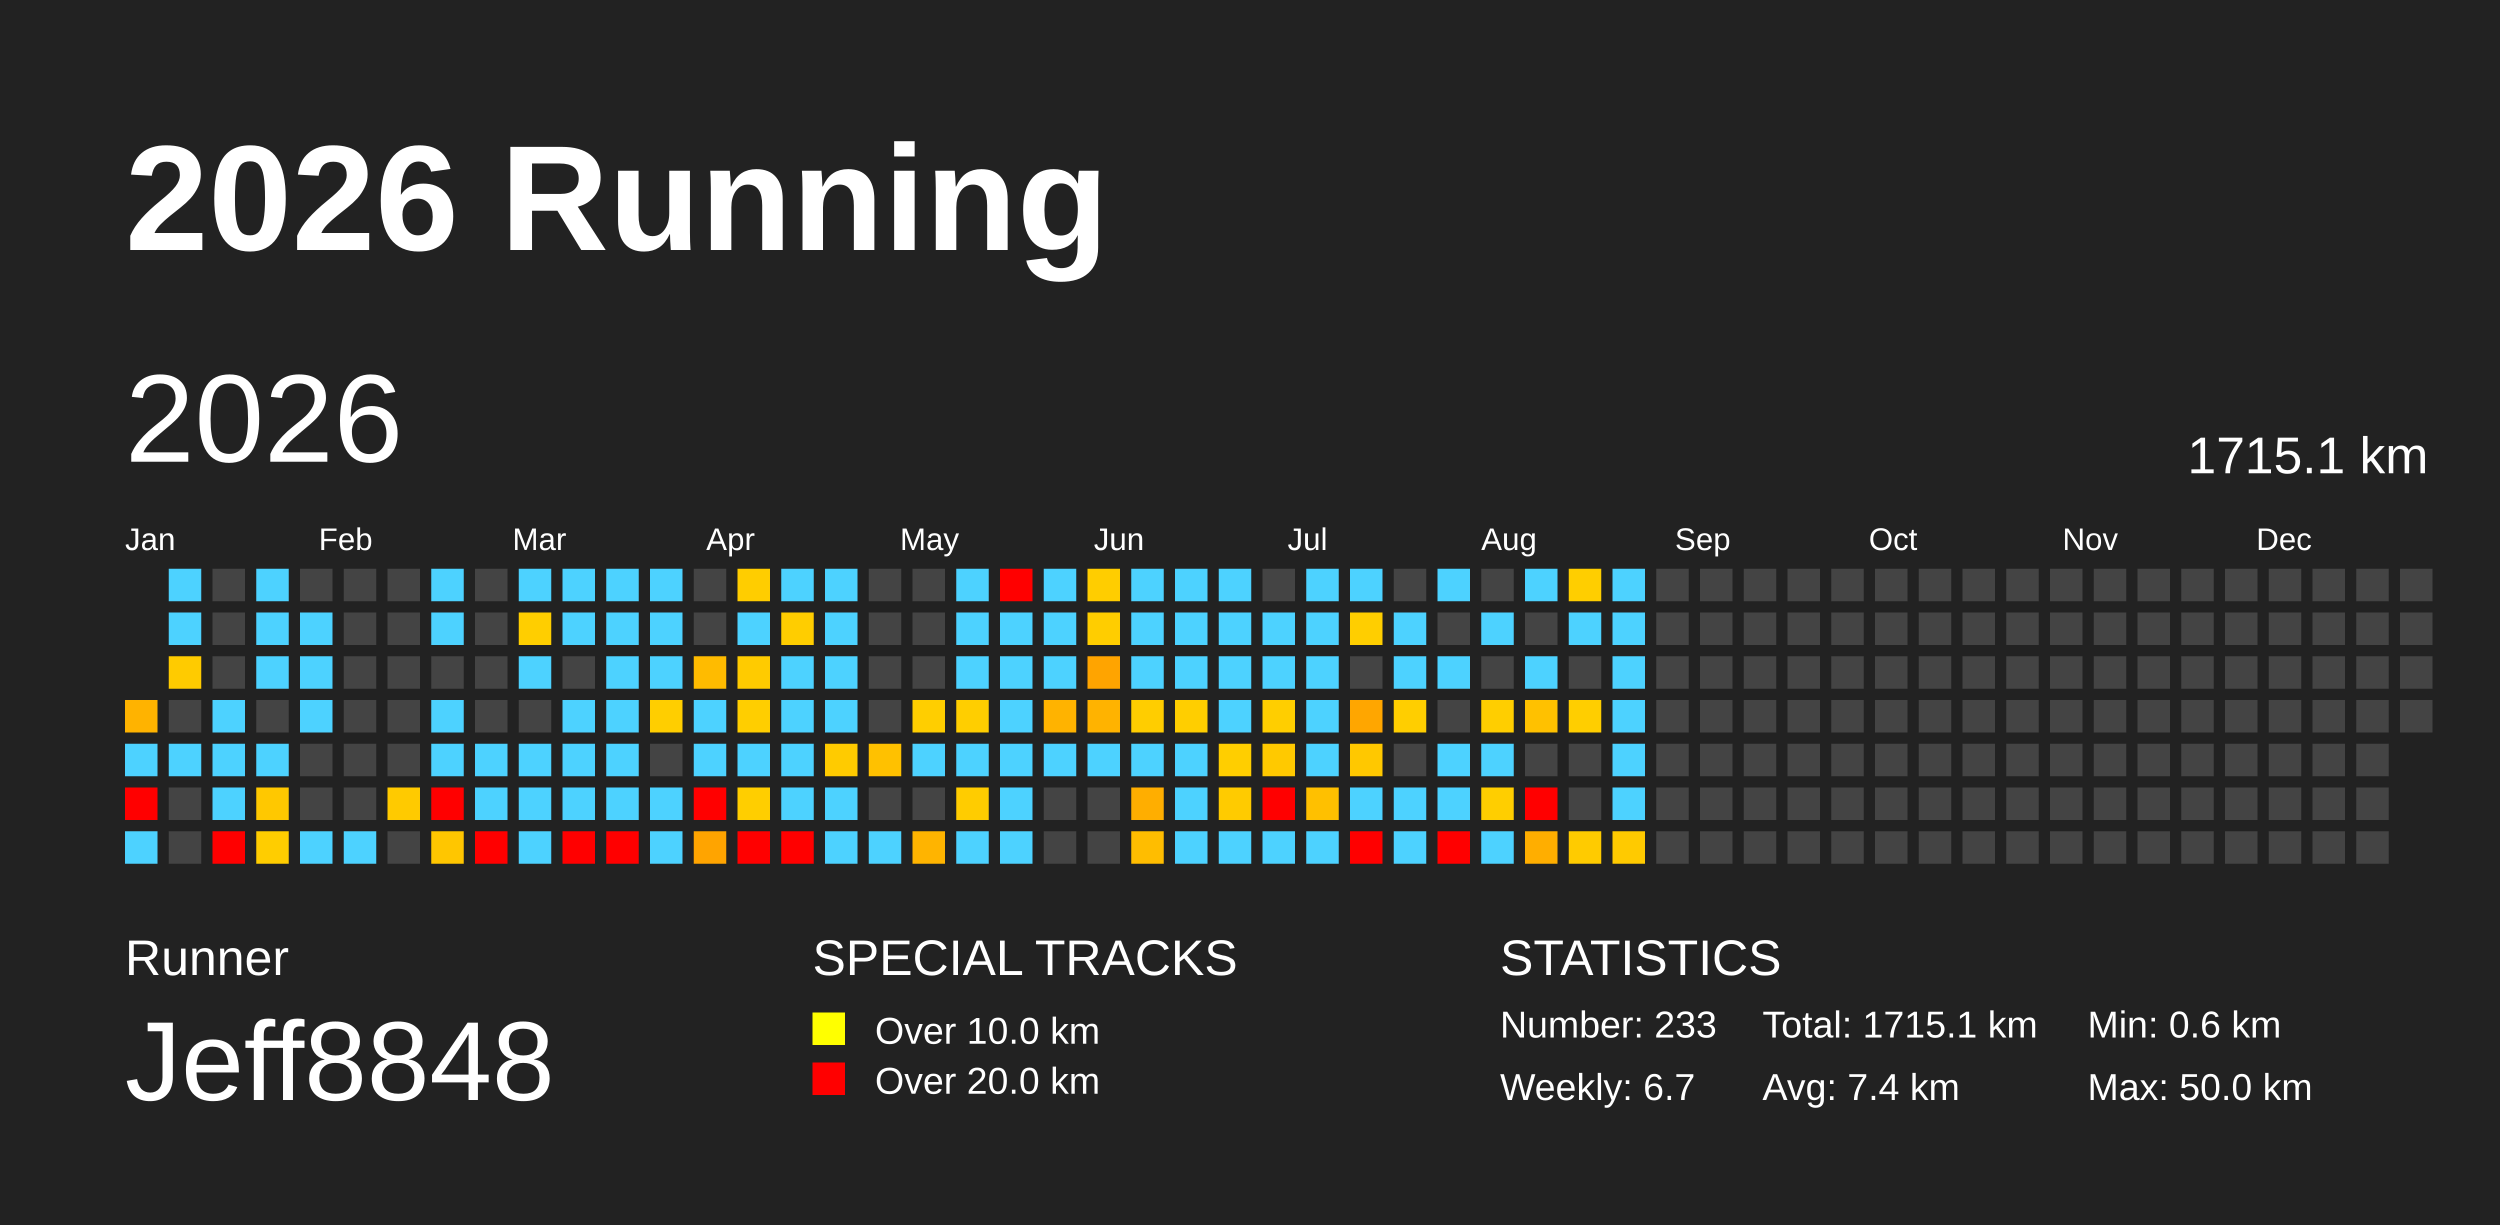
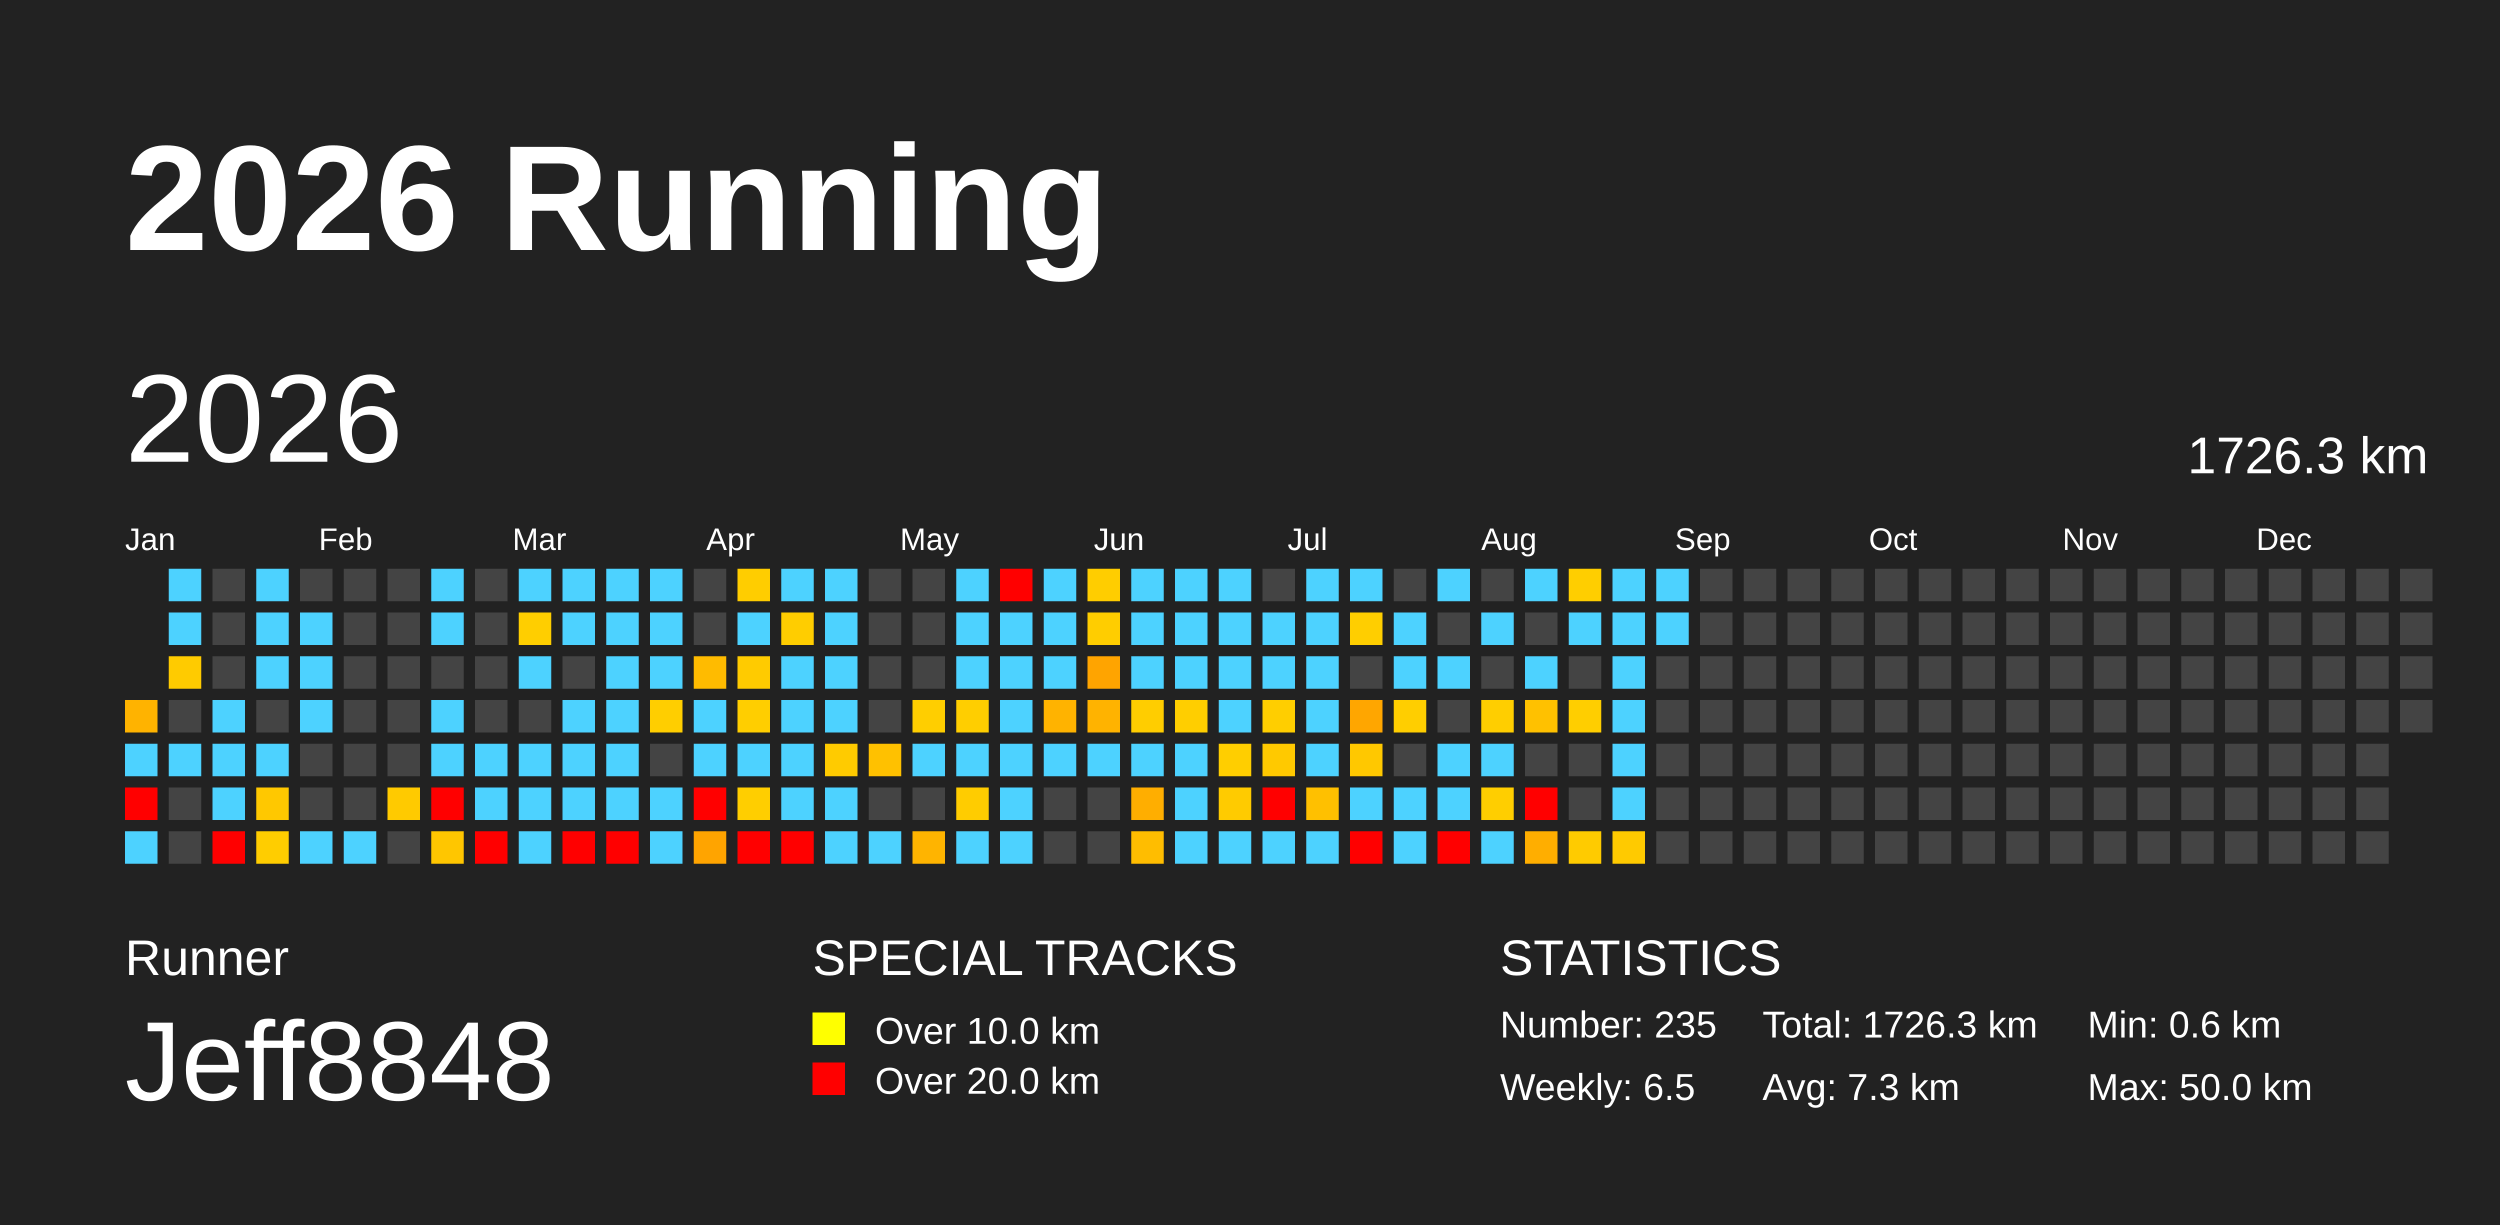
<svg xmlns="http://www.w3.org/2000/svg" baseProfile="full" height="98mm" version="1.1" viewBox="0,0,200,98" width="200mm">
  <defs />
  <rect fill="#222222" height="98" width="200" x="0" y="0" />
  <text fill="#FFFFFF" style="font-size:12px; font-family:Arial; font-weight:bold;" x="10" y="20">2026 Running</text>
  <text fill="#FFFFFF" style="font-size:4px; font-family:Arial" x="10" y="78">Runner</text>
  <text fill="#FFFFFF" style="font-size:9px; font-family:Arial" x="10" y="88">Jeff8848</text>
  <text fill="#FFFFFF" style="font-size:4px; font-family:Arial" x="65" y="78">SPECIAL TRACKS</text>
  <rect fill="yellow" height="2.6" width="2.6" x="65" y="81" />
  <text fill="#FFFFFF" style="font-size:3px; font-family:Arial" x="70" y="83.5">Over 10.0 km</text>
  <rect fill="red" height="2.6" width="2.6" x="65" y="85" />
  <text fill="#FFFFFF" style="font-size:3px; font-family:Arial" x="70" y="87.5">Over 20.0 km</text>
  <text fill="#FFFFFF" style="font-size:4px; font-family:Arial" x="120" y="78">STATISTICS</text>
-   <text fill="#FFFFFF" style="font-size:3px; font-family:Arial" x="120" y="83">Number: 233</text>
-   <text fill="#FFFFFF" style="font-size:3px; font-family:Arial" x="120" y="88">Weekly: 6.7</text>
-   <text fill="#FFFFFF" style="font-size:3px; font-family:Arial" x="141" y="83">Total: 1715.1 km</text>
-   <text fill="#FFFFFF" style="font-size:3px; font-family:Arial" x="141" y="88">Avg: 7.4 km</text>
+   <text fill="#FFFFFF" style="font-size:3px; font-family:Arial" x="120" y="83">Number: 235</text>
+   <text fill="#FFFFFF" style="font-size:3px; font-family:Arial" x="120" y="88">Weekly: 6.5</text>
+   <text fill="#FFFFFF" style="font-size:3px; font-family:Arial" x="141" y="83">Total: 1726.3 km</text>
+   <text fill="#FFFFFF" style="font-size:3px; font-family:Arial" x="141" y="88">Avg: 7.3 km</text>
  <text fill="#FFFFFF" style="font-size:3px; font-family:Arial" x="167" y="83">Min: 0.6 km</text>
  <text fill="#FFFFFF" style="font-size:3px; font-family:Arial" x="167" y="88">Max: 50.0 km</text>
  <text dominant-baseline="hanging" fill="#FFFFFF" style="font-size:10.0px; font-family:Arial;" x="10" y="30">2026</text>
-   <text dominant-baseline="hanging" fill="#FFFFFF" style="font-size:4.125px; font-family:Arial;" x="175" y="35">1715.1 km</text>
+   <text dominant-baseline="hanging" fill="#FFFFFF" style="font-size:4.125px; font-family:Arial;" x="175" y="35">1726.3 km</text>
  <text fill="#FFFFFF" style="font-size:2.5px; font-family:Arial" x="10.0" y="44">Jan</text>
  <text fill="#FFFFFF" style="font-size:2.5px; font-family:Arial" x="25.5" y="44">Feb</text>
  <text fill="#FFFFFF" style="font-size:2.5px; font-family:Arial" x="41.0" y="44">Mar</text>
  <text fill="#FFFFFF" style="font-size:2.5px; font-family:Arial" x="56.5" y="44">Apr</text>
  <text fill="#FFFFFF" style="font-size:2.5px; font-family:Arial" x="72.0" y="44">May</text>
  <text fill="#FFFFFF" style="font-size:2.5px; font-family:Arial" x="87.5" y="44">Jun</text>
  <text fill="#FFFFFF" style="font-size:2.5px; font-family:Arial" x="103.0" y="44">Jul</text>
  <text fill="#FFFFFF" style="font-size:2.5px; font-family:Arial" x="118.5" y="44">Aug</text>
  <text fill="#FFFFFF" style="font-size:2.5px; font-family:Arial" x="134.0" y="44">Sep</text>
  <text fill="#FFFFFF" style="font-size:2.5px; font-family:Arial" x="149.5" y="44">Oct</text>
  <text fill="#FFFFFF" style="font-size:2.5px; font-family:Arial" x="165.0" y="44">Nov</text>
  <text fill="#FFFFFF" style="font-size:2.5px; font-family:Arial" x="180.5" y="44">Dec</text>
  <rect fill="#ffb300" height="2.6" width="2.6" x="10.0" y="56.0" />
  <rect fill="#4dd2ff" height="2.6" width="2.6" x="10.0" y="59.5" />
  <rect fill="red" height="2.6" width="2.6" x="10.0" y="63.0" />
  <rect fill="#4dd2ff" height="2.6" width="2.6" x="10.0" y="66.5" />
  <rect fill="#4dd2ff" height="2.6" width="2.6" x="13.5" y="45.5" />
  <rect fill="#4dd2ff" height="2.6" width="2.6" x="13.5" y="49.0" />
  <rect fill="#ffcb00" height="2.6" width="2.6" x="13.5" y="52.5" />
  <rect fill="#444444" height="2.6" width="2.6" x="13.5" y="56.0" />
  <rect fill="#4dd2ff" height="2.6" width="2.6" x="13.5" y="59.5" />
  <rect fill="#444444" height="2.6" width="2.6" x="13.5" y="63.0" />
  <rect fill="#444444" height="2.6" width="2.6" x="13.5" y="66.5" />
  <rect fill="#444444" height="2.6" width="2.6" x="17.0" y="45.5" />
  <rect fill="#444444" height="2.6" width="2.6" x="17.0" y="49.0" />
  <rect fill="#444444" height="2.6" width="2.6" x="17.0" y="52.5" />
  <rect fill="#4dd2ff" height="2.6" width="2.6" x="17.0" y="56.0" />
  <rect fill="#4dd2ff" height="2.6" width="2.6" x="17.0" y="59.5" />
  <rect fill="#4dd2ff" height="2.6" width="2.6" x="17.0" y="63.0" />
  <rect fill="red" height="2.6" width="2.6" x="17.0" y="66.5" />
  <rect fill="#4dd2ff" height="2.6" width="2.6" x="20.5" y="45.5" />
  <rect fill="#4dd2ff" height="2.6" width="2.6" x="20.5" y="49.0" />
  <rect fill="#4dd2ff" height="2.6" width="2.6" x="20.5" y="52.5" />
  <rect fill="#444444" height="2.6" width="2.6" x="20.5" y="56.0" />
  <rect fill="#4dd2ff" height="2.6" width="2.6" x="20.5" y="59.5" />
  <rect fill="#ffc800" height="2.6" width="2.6" x="20.5" y="63.0" />
  <rect fill="#ffcd00" height="2.6" width="2.6" x="20.5" y="66.5" />
  <rect fill="#444444" height="2.6" width="2.6" x="24.0" y="45.5" />
  <rect fill="#4dd2ff" height="2.6" width="2.6" x="24.0" y="49.0" />
  <rect fill="#4dd2ff" height="2.6" width="2.6" x="24.0" y="52.5" />
  <rect fill="#4dd2ff" height="2.6" width="2.6" x="24.0" y="56.0" />
  <rect fill="#444444" height="2.6" width="2.6" x="24.0" y="59.5" />
  <rect fill="#444444" height="2.6" width="2.6" x="24.0" y="63.0" />
  <rect fill="#4dd2ff" height="2.6" width="2.6" x="24.0" y="66.5" />
  <rect fill="#444444" height="2.6" width="2.6" x="27.5" y="45.5" />
  <rect fill="#444444" height="2.6" width="2.6" x="27.5" y="49.0" />
  <rect fill="#444444" height="2.6" width="2.6" x="27.5" y="52.5" />
  <rect fill="#444444" height="2.6" width="2.6" x="27.5" y="56.0" />
  <rect fill="#444444" height="2.6" width="2.6" x="27.5" y="59.5" />
  <rect fill="#444444" height="2.6" width="2.6" x="27.5" y="63.0" />
  <rect fill="#4dd2ff" height="2.6" width="2.6" x="27.5" y="66.5" />
  <rect fill="#444444" height="2.6" width="2.6" x="31.0" y="45.5" />
  <rect fill="#444444" height="2.6" width="2.6" x="31.0" y="49.0" />
  <rect fill="#444444" height="2.6" width="2.6" x="31.0" y="52.5" />
  <rect fill="#444444" height="2.6" width="2.6" x="31.0" y="56.0" />
  <rect fill="#444444" height="2.6" width="2.6" x="31.0" y="59.5" />
  <rect fill="#ffca00" height="2.6" width="2.6" x="31.0" y="63.0" />
  <rect fill="#444444" height="2.6" width="2.6" x="31.0" y="66.5" />
  <rect fill="#4dd2ff" height="2.6" width="2.6" x="34.5" y="45.5" />
  <rect fill="#4dd2ff" height="2.6" width="2.6" x="34.5" y="49.0" />
  <rect fill="#444444" height="2.6" width="2.6" x="34.5" y="52.5" />
  <rect fill="#4dd2ff" height="2.6" width="2.6" x="34.5" y="56.0" />
  <rect fill="#4dd2ff" height="2.6" width="2.6" x="34.5" y="59.5" />
  <rect fill="red" height="2.6" width="2.6" x="34.5" y="63.0" />
  <rect fill="#ffc600" height="2.6" width="2.6" x="34.5" y="66.5" />
  <rect fill="#444444" height="2.6" width="2.6" x="38.0" y="45.5" />
  <rect fill="#444444" height="2.6" width="2.6" x="38.0" y="49.0" />
  <rect fill="#444444" height="2.6" width="2.6" x="38.0" y="52.5" />
  <rect fill="#444444" height="2.6" width="2.6" x="38.0" y="56.0" />
  <rect fill="#4dd2ff" height="2.6" width="2.6" x="38.0" y="59.5" />
  <rect fill="#4dd2ff" height="2.6" width="2.6" x="38.0" y="63.0" />
  <rect fill="red" height="2.6" width="2.6" x="38.0" y="66.5" />
  <rect fill="#4dd2ff" height="2.6" width="2.6" x="41.5" y="45.5" />
  <rect fill="#ffce00" height="2.6" width="2.6" x="41.5" y="49.0" />
  <rect fill="#4dd2ff" height="2.6" width="2.6" x="41.5" y="52.5" />
  <rect fill="#444444" height="2.6" width="2.6" x="41.5" y="56.0" />
  <rect fill="#4dd2ff" height="2.6" width="2.6" x="41.5" y="59.5" />
  <rect fill="#4dd2ff" height="2.6" width="2.6" x="41.5" y="63.0" />
  <rect fill="#4dd2ff" height="2.6" width="2.6" x="41.5" y="66.5" />
  <rect fill="#4dd2ff" height="2.6" width="2.6" x="45.0" y="45.5" />
  <rect fill="#4dd2ff" height="2.6" width="2.6" x="45.0" y="49.0" />
  <rect fill="#444444" height="2.6" width="2.6" x="45.0" y="52.5" />
  <rect fill="#4dd2ff" height="2.6" width="2.6" x="45.0" y="56.0" />
  <rect fill="#4dd2ff" height="2.6" width="2.6" x="45.0" y="59.5" />
  <rect fill="#4dd2ff" height="2.6" width="2.6" x="45.0" y="63.0" />
  <rect fill="red" height="2.6" width="2.6" x="45.0" y="66.5" />
  <rect fill="#4dd2ff" height="2.6" width="2.6" x="48.5" y="45.5" />
  <rect fill="#4dd2ff" height="2.6" width="2.6" x="48.5" y="49.0" />
  <rect fill="#4dd2ff" height="2.6" width="2.6" x="48.5" y="52.5" />
  <rect fill="#4dd2ff" height="2.6" width="2.6" x="48.5" y="56.0" />
  <rect fill="#4dd2ff" height="2.6" width="2.6" x="48.5" y="59.5" />
  <rect fill="#4dd2ff" height="2.6" width="2.6" x="48.5" y="63.0" />
  <rect fill="red" height="2.6" width="2.6" x="48.5" y="66.5" />
  <rect fill="#4dd2ff" height="2.6" width="2.6" x="52.0" y="45.5" />
  <rect fill="#4dd2ff" height="2.6" width="2.6" x="52.0" y="49.0" />
  <rect fill="#4dd2ff" height="2.6" width="2.6" x="52.0" y="52.5" />
  <rect fill="#ffce00" height="2.6" width="2.6" x="52.0" y="56.0" />
  <rect fill="#444444" height="2.6" width="2.6" x="52.0" y="59.5" />
  <rect fill="#4dd2ff" height="2.6" width="2.6" x="52.0" y="63.0" />
  <rect fill="#4dd2ff" height="2.6" width="2.6" x="52.0" y="66.5" />
  <rect fill="#444444" height="2.6" width="2.6" x="55.5" y="45.5" />
  <rect fill="#444444" height="2.6" width="2.6" x="55.5" y="49.0" />
  <rect fill="#ffbb00" height="2.6" width="2.6" x="55.5" y="52.5" />
  <rect fill="#4dd2ff" height="2.6" width="2.6" x="55.5" y="56.0" />
  <rect fill="#4dd2ff" height="2.6" width="2.6" x="55.5" y="59.5" />
  <rect fill="red" height="2.6" width="2.6" x="55.5" y="63.0" />
  <rect fill="#ffa400" height="2.6" width="2.6" x="55.5" y="66.5" />
  <rect fill="#ffcd00" height="2.6" width="2.6" x="59.0" y="45.5" />
  <rect fill="#4dd2ff" height="2.6" width="2.6" x="59.0" y="49.0" />
  <rect fill="#ffcb00" height="2.6" width="2.6" x="59.0" y="52.5" />
  <rect fill="#ffce00" height="2.6" width="2.6" x="59.0" y="56.0" />
  <rect fill="#4dd2ff" height="2.6" width="2.6" x="59.0" y="59.5" />
  <rect fill="#ffce00" height="2.6" width="2.6" x="59.0" y="63.0" />
  <rect fill="red" height="2.6" width="2.6" x="59.0" y="66.5" />
  <rect fill="#4dd2ff" height="2.6" width="2.6" x="62.5" y="45.5" />
  <rect fill="#ffcd00" height="2.6" width="2.6" x="62.5" y="49.0" />
  <rect fill="#4dd2ff" height="2.6" width="2.6" x="62.5" y="52.5" />
  <rect fill="#4dd2ff" height="2.6" width="2.6" x="62.5" y="56.0" />
  <rect fill="#4dd2ff" height="2.6" width="2.6" x="62.5" y="59.5" />
  <rect fill="#4dd2ff" height="2.6" width="2.6" x="62.5" y="63.0" />
  <rect fill="red" height="2.6" width="2.6" x="62.5" y="66.5" />
  <rect fill="#4dd2ff" height="2.6" width="2.6" x="66.0" y="45.5" />
  <rect fill="#4dd2ff" height="2.6" width="2.6" x="66.0" y="49.0" />
  <rect fill="#4dd2ff" height="2.6" width="2.6" x="66.0" y="52.5" />
  <rect fill="#4dd2ff" height="2.6" width="2.6" x="66.0" y="56.0" />
  <rect fill="#ffcb00" height="2.6" width="2.6" x="66.0" y="59.5" />
  <rect fill="#4dd2ff" height="2.6" width="2.6" x="66.0" y="63.0" />
  <rect fill="#4dd2ff" height="2.6" width="2.6" x="66.0" y="66.5" />
  <rect fill="#444444" height="2.6" width="2.6" x="69.5" y="45.5" />
  <rect fill="#444444" height="2.6" width="2.6" x="69.5" y="49.0" />
  <rect fill="#444444" height="2.6" width="2.6" x="69.5" y="52.5" />
  <rect fill="#444444" height="2.6" width="2.6" x="69.5" y="56.0" />
  <rect fill="#ffc100" height="2.6" width="2.6" x="69.5" y="59.5" />
  <rect fill="#444444" height="2.6" width="2.6" x="69.5" y="63.0" />
  <rect fill="#4dd2ff" height="2.6" width="2.6" x="69.5" y="66.5" />
  <rect fill="#444444" height="2.6" width="2.6" x="73.0" y="45.5" />
  <rect fill="#444444" height="2.6" width="2.6" x="73.0" y="49.0" />
  <rect fill="#444444" height="2.6" width="2.6" x="73.0" y="52.5" />
  <rect fill="#ffce00" height="2.6" width="2.6" x="73.0" y="56.0" />
  <rect fill="#4dd2ff" height="2.6" width="2.6" x="73.0" y="59.5" />
  <rect fill="#444444" height="2.6" width="2.6" x="73.0" y="63.0" />
  <rect fill="#ffb400" height="2.6" width="2.6" x="73.0" y="66.5" />
  <rect fill="#4dd2ff" height="2.6" width="2.6" x="76.5" y="45.5" />
  <rect fill="#4dd2ff" height="2.6" width="2.6" x="76.5" y="49.0" />
  <rect fill="#4dd2ff" height="2.6" width="2.6" x="76.5" y="52.5" />
  <rect fill="#ffce00" height="2.6" width="2.6" x="76.5" y="56.0" />
  <rect fill="#4dd2ff" height="2.6" width="2.6" x="76.5" y="59.5" />
  <rect fill="#ffcc00" height="2.6" width="2.6" x="76.5" y="63.0" />
  <rect fill="#4dd2ff" height="2.6" width="2.6" x="76.5" y="66.5" />
  <rect fill="red" height="2.6" width="2.6" x="80.0" y="45.5" />
  <rect fill="#4dd2ff" height="2.6" width="2.6" x="80.0" y="49.0" />
  <rect fill="#4dd2ff" height="2.6" width="2.6" x="80.0" y="52.5" />
  <rect fill="#4dd2ff" height="2.6" width="2.6" x="80.0" y="56.0" />
  <rect fill="#4dd2ff" height="2.6" width="2.6" x="80.0" y="59.5" />
  <rect fill="#4dd2ff" height="2.6" width="2.6" x="80.0" y="63.0" />
  <rect fill="#4dd2ff" height="2.6" width="2.6" x="80.0" y="66.5" />
  <rect fill="#4dd2ff" height="2.6" width="2.6" x="83.5" y="45.5" />
  <rect fill="#4dd2ff" height="2.6" width="2.6" x="83.5" y="49.0" />
  <rect fill="#4dd2ff" height="2.6" width="2.6" x="83.5" y="52.5" />
  <rect fill="#ffb300" height="2.6" width="2.6" x="83.5" y="56.0" />
  <rect fill="#4dd2ff" height="2.6" width="2.6" x="83.5" y="59.5" />
  <rect fill="#444444" height="2.6" width="2.6" x="83.5" y="63.0" />
  <rect fill="#444444" height="2.6" width="2.6" x="83.5" y="66.5" />
  <rect fill="#ffcd00" height="2.6" width="2.6" x="87.0" y="45.5" />
  <rect fill="#ffcd00" height="2.6" width="2.6" x="87.0" y="49.0" />
  <rect fill="#ffa400" height="2.6" width="2.6" x="87.0" y="52.5" />
  <rect fill="#ffb300" height="2.6" width="2.6" x="87.0" y="56.0" />
  <rect fill="#4dd2ff" height="2.6" width="2.6" x="87.0" y="59.5" />
  <rect fill="#444444" height="2.6" width="2.6" x="87.0" y="63.0" />
  <rect fill="#444444" height="2.6" width="2.6" x="87.0" y="66.5" />
  <rect fill="#4dd2ff" height="2.6" width="2.6" x="90.5" y="45.5" />
  <rect fill="#4dd2ff" height="2.6" width="2.6" x="90.5" y="49.0" />
  <rect fill="#4dd2ff" height="2.6" width="2.6" x="90.5" y="52.5" />
  <rect fill="#ffcd00" height="2.6" width="2.6" x="90.5" y="56.0" />
  <rect fill="#4dd2ff" height="2.6" width="2.6" x="90.5" y="59.5" />
  <rect fill="#ffae00" height="2.6" width="2.6" x="90.5" y="63.0" />
  <rect fill="#ffbd00" height="2.6" width="2.6" x="90.5" y="66.5" />
  <rect fill="#4dd2ff" height="2.6" width="2.6" x="94.0" y="45.5" />
  <rect fill="#4dd2ff" height="2.6" width="2.6" x="94.0" y="49.0" />
  <rect fill="#4dd2ff" height="2.6" width="2.6" x="94.0" y="52.5" />
  <rect fill="#ffce00" height="2.6" width="2.6" x="94.0" y="56.0" />
  <rect fill="#4dd2ff" height="2.6" width="2.6" x="94.0" y="59.5" />
  <rect fill="#4dd2ff" height="2.6" width="2.6" x="94.0" y="63.0" />
  <rect fill="#4dd2ff" height="2.6" width="2.6" x="94.0" y="66.5" />
  <rect fill="#4dd2ff" height="2.6" width="2.6" x="97.5" y="45.5" />
  <rect fill="#4dd2ff" height="2.6" width="2.6" x="97.5" y="49.0" />
  <rect fill="#4dd2ff" height="2.6" width="2.6" x="97.5" y="52.5" />
  <rect fill="#4dd2ff" height="2.6" width="2.6" x="97.5" y="56.0" />
  <rect fill="#ffce00" height="2.6" width="2.6" x="97.5" y="59.5" />
  <rect fill="#ffcb00" height="2.6" width="2.6" x="97.5" y="63.0" />
  <rect fill="#4dd2ff" height="2.6" width="2.6" x="97.5" y="66.5" />
  <rect fill="#444444" height="2.6" width="2.6" x="101.0" y="45.5" />
  <rect fill="#4dd2ff" height="2.6" width="2.6" x="101.0" y="49.0" />
  <rect fill="#4dd2ff" height="2.6" width="2.6" x="101.0" y="52.5" />
  <rect fill="#ffce00" height="2.6" width="2.6" x="101.0" y="56.0" />
  <rect fill="#ffc900" height="2.6" width="2.6" x="101.0" y="59.5" />
  <rect fill="red" height="2.6" width="2.6" x="101.0" y="63.0" />
  <rect fill="#4dd2ff" height="2.6" width="2.6" x="101.0" y="66.5" />
  <rect fill="#4dd2ff" height="2.6" width="2.6" x="104.5" y="45.5" />
  <rect fill="#4dd2ff" height="2.6" width="2.6" x="104.5" y="49.0" />
  <rect fill="#4dd2ff" height="2.6" width="2.6" x="104.5" y="52.5" />
  <rect fill="#4dd2ff" height="2.6" width="2.6" x="104.5" y="56.0" />
  <rect fill="#4dd2ff" height="2.6" width="2.6" x="104.5" y="59.5" />
  <rect fill="#ffc000" height="2.6" width="2.6" x="104.5" y="63.0" />
  <rect fill="#4dd2ff" height="2.6" width="2.6" x="104.5" y="66.5" />
  <rect fill="#4dd2ff" height="2.6" width="2.6" x="108.0" y="45.5" />
  <rect fill="#ffce00" height="2.6" width="2.6" x="108.0" y="49.0" />
  <rect fill="#444444" height="2.6" width="2.6" x="108.0" y="52.5" />
  <rect fill="#ffa600" height="2.6" width="2.6" x="108.0" y="56.0" />
  <rect fill="#ffc800" height="2.6" width="2.6" x="108.0" y="59.5" />
  <rect fill="#4dd2ff" height="2.6" width="2.6" x="108.0" y="63.0" />
  <rect fill="red" height="2.6" width="2.6" x="108.0" y="66.5" />
  <rect fill="#444444" height="2.6" width="2.6" x="111.5" y="45.5" />
  <rect fill="#4dd2ff" height="2.6" width="2.6" x="111.5" y="49.0" />
  <rect fill="#4dd2ff" height="2.6" width="2.6" x="111.5" y="52.5" />
  <rect fill="#ffce00" height="2.6" width="2.6" x="111.5" y="56.0" />
  <rect fill="#444444" height="2.6" width="2.6" x="111.5" y="59.5" />
  <rect fill="#4dd2ff" height="2.6" width="2.6" x="111.5" y="63.0" />
  <rect fill="#4dd2ff" height="2.6" width="2.6" x="111.5" y="66.5" />
  <rect fill="#4dd2ff" height="2.6" width="2.6" x="115.0" y="45.5" />
  <rect fill="#444444" height="2.6" width="2.6" x="115.0" y="49.0" />
  <rect fill="#4dd2ff" height="2.6" width="2.6" x="115.0" y="52.5" />
  <rect fill="#444444" height="2.6" width="2.6" x="115.0" y="56.0" />
  <rect fill="#4dd2ff" height="2.6" width="2.6" x="115.0" y="59.5" />
  <rect fill="#4dd2ff" height="2.6" width="2.6" x="115.0" y="63.0" />
  <rect fill="red" height="2.6" width="2.6" x="115.0" y="66.5" />
  <rect fill="#444444" height="2.6" width="2.6" x="118.5" y="45.5" />
  <rect fill="#4dd2ff" height="2.6" width="2.6" x="118.5" y="49.0" />
  <rect fill="#444444" height="2.6" width="2.6" x="118.5" y="52.5" />
  <rect fill="#ffce00" height="2.6" width="2.6" x="118.5" y="56.0" />
  <rect fill="#4dd2ff" height="2.6" width="2.6" x="118.5" y="59.5" />
  <rect fill="#ffce00" height="2.6" width="2.6" x="118.5" y="63.0" />
  <rect fill="#4dd2ff" height="2.6" width="2.6" x="118.5" y="66.5" />
  <rect fill="#4dd2ff" height="2.6" width="2.6" x="122.0" y="45.5" />
  <rect fill="#444444" height="2.6" width="2.6" x="122.0" y="49.0" />
  <rect fill="#4dd2ff" height="2.6" width="2.6" x="122.0" y="52.5" />
  <rect fill="#ffc100" height="2.6" width="2.6" x="122.0" y="56.0" />
  <rect fill="#444444" height="2.6" width="2.6" x="122.0" y="59.5" />
  <rect fill="red" height="2.6" width="2.6" x="122.0" y="63.0" />
  <rect fill="#ffae00" height="2.6" width="2.6" x="122.0" y="66.5" />
  <rect fill="#ffce00" height="2.6" width="2.6" x="125.5" y="45.5" />
  <rect fill="#4dd2ff" height="2.6" width="2.6" x="125.5" y="49.0" />
  <rect fill="#444444" height="2.6" width="2.6" x="125.5" y="52.5" />
  <rect fill="#ffce00" height="2.6" width="2.6" x="125.5" y="56.0" />
  <rect fill="#444444" height="2.6" width="2.6" x="125.5" y="59.5" />
  <rect fill="#444444" height="2.6" width="2.6" x="125.5" y="63.0" />
  <rect fill="#ffcb00" height="2.6" width="2.6" x="125.5" y="66.5" />
  <rect fill="#4dd2ff" height="2.6" width="2.6" x="129.0" y="45.5" />
  <rect fill="#4dd2ff" height="2.6" width="2.6" x="129.0" y="49.0" />
  <rect fill="#4dd2ff" height="2.6" width="2.6" x="129.0" y="52.5" />
  <rect fill="#4dd2ff" height="2.6" width="2.6" x="129.0" y="56.0" />
  <rect fill="#4dd2ff" height="2.6" width="2.6" x="129.0" y="59.5" />
  <rect fill="#4dd2ff" height="2.6" width="2.6" x="129.0" y="63.0" />
  <rect fill="#ffca00" height="2.6" width="2.6" x="129.0" y="66.5" />
-   <rect fill="#444444" height="2.6" width="2.6" x="132.5" y="45.5" />
-   <rect fill="#444444" height="2.6" width="2.6" x="132.5" y="49.0" />
+   <rect fill="#4dd2ff" height="2.6" width="2.6" x="132.5" y="45.5" />
+   <rect fill="#4dd2ff" height="2.6" width="2.6" x="132.5" y="49.0" />
  <rect fill="#444444" height="2.6" width="2.6" x="132.5" y="52.5" />
  <rect fill="#444444" height="2.6" width="2.6" x="132.5" y="56.0" />
  <rect fill="#444444" height="2.6" width="2.6" x="132.5" y="59.5" />
  <rect fill="#444444" height="2.6" width="2.6" x="132.5" y="63.0" />
  <rect fill="#444444" height="2.6" width="2.6" x="132.5" y="66.5" />
  <rect fill="#444444" height="2.6" width="2.6" x="136.0" y="45.5" />
  <rect fill="#444444" height="2.6" width="2.6" x="136.0" y="49.0" />
  <rect fill="#444444" height="2.6" width="2.6" x="136.0" y="52.5" />
  <rect fill="#444444" height="2.6" width="2.6" x="136.0" y="56.0" />
  <rect fill="#444444" height="2.6" width="2.6" x="136.0" y="59.5" />
  <rect fill="#444444" height="2.6" width="2.6" x="136.0" y="63.0" />
  <rect fill="#444444" height="2.6" width="2.6" x="136.0" y="66.5" />
  <rect fill="#444444" height="2.6" width="2.6" x="139.5" y="45.5" />
  <rect fill="#444444" height="2.6" width="2.6" x="139.5" y="49.0" />
  <rect fill="#444444" height="2.6" width="2.6" x="139.5" y="52.5" />
  <rect fill="#444444" height="2.6" width="2.6" x="139.5" y="56.0" />
  <rect fill="#444444" height="2.6" width="2.6" x="139.5" y="59.5" />
  <rect fill="#444444" height="2.6" width="2.6" x="139.5" y="63.0" />
  <rect fill="#444444" height="2.6" width="2.6" x="139.5" y="66.5" />
  <rect fill="#444444" height="2.6" width="2.6" x="143.0" y="45.5" />
  <rect fill="#444444" height="2.6" width="2.6" x="143.0" y="49.0" />
  <rect fill="#444444" height="2.6" width="2.6" x="143.0" y="52.5" />
  <rect fill="#444444" height="2.6" width="2.6" x="143.0" y="56.0" />
  <rect fill="#444444" height="2.6" width="2.6" x="143.0" y="59.5" />
  <rect fill="#444444" height="2.6" width="2.6" x="143.0" y="63.0" />
  <rect fill="#444444" height="2.6" width="2.6" x="143.0" y="66.5" />
  <rect fill="#444444" height="2.6" width="2.6" x="146.5" y="45.5" />
  <rect fill="#444444" height="2.6" width="2.6" x="146.5" y="49.0" />
  <rect fill="#444444" height="2.6" width="2.6" x="146.5" y="52.5" />
  <rect fill="#444444" height="2.6" width="2.6" x="146.5" y="56.0" />
  <rect fill="#444444" height="2.6" width="2.6" x="146.5" y="59.5" />
  <rect fill="#444444" height="2.6" width="2.6" x="146.5" y="63.0" />
  <rect fill="#444444" height="2.6" width="2.6" x="146.5" y="66.5" />
  <rect fill="#444444" height="2.6" width="2.6" x="150.0" y="45.5" />
  <rect fill="#444444" height="2.6" width="2.6" x="150.0" y="49.0" />
  <rect fill="#444444" height="2.6" width="2.6" x="150.0" y="52.5" />
  <rect fill="#444444" height="2.6" width="2.6" x="150.0" y="56.0" />
  <rect fill="#444444" height="2.6" width="2.6" x="150.0" y="59.5" />
  <rect fill="#444444" height="2.6" width="2.6" x="150.0" y="63.0" />
  <rect fill="#444444" height="2.6" width="2.6" x="150.0" y="66.5" />
  <rect fill="#444444" height="2.6" width="2.6" x="153.5" y="45.5" />
  <rect fill="#444444" height="2.6" width="2.6" x="153.5" y="49.0" />
  <rect fill="#444444" height="2.6" width="2.6" x="153.5" y="52.5" />
  <rect fill="#444444" height="2.6" width="2.6" x="153.5" y="56.0" />
  <rect fill="#444444" height="2.6" width="2.6" x="153.5" y="59.5" />
  <rect fill="#444444" height="2.6" width="2.6" x="153.5" y="63.0" />
  <rect fill="#444444" height="2.6" width="2.6" x="153.5" y="66.5" />
  <rect fill="#444444" height="2.6" width="2.6" x="157.0" y="45.5" />
  <rect fill="#444444" height="2.6" width="2.6" x="157.0" y="49.0" />
  <rect fill="#444444" height="2.6" width="2.6" x="157.0" y="52.5" />
  <rect fill="#444444" height="2.6" width="2.6" x="157.0" y="56.0" />
  <rect fill="#444444" height="2.6" width="2.6" x="157.0" y="59.5" />
  <rect fill="#444444" height="2.6" width="2.6" x="157.0" y="63.0" />
  <rect fill="#444444" height="2.6" width="2.6" x="157.0" y="66.5" />
  <rect fill="#444444" height="2.6" width="2.6" x="160.5" y="45.5" />
  <rect fill="#444444" height="2.6" width="2.6" x="160.5" y="49.0" />
  <rect fill="#444444" height="2.6" width="2.6" x="160.5" y="52.5" />
  <rect fill="#444444" height="2.6" width="2.6" x="160.5" y="56.0" />
  <rect fill="#444444" height="2.6" width="2.6" x="160.5" y="59.5" />
  <rect fill="#444444" height="2.6" width="2.6" x="160.5" y="63.0" />
  <rect fill="#444444" height="2.6" width="2.6" x="160.5" y="66.5" />
  <rect fill="#444444" height="2.6" width="2.6" x="164.0" y="45.5" />
  <rect fill="#444444" height="2.6" width="2.6" x="164.0" y="49.0" />
  <rect fill="#444444" height="2.6" width="2.6" x="164.0" y="52.5" />
  <rect fill="#444444" height="2.6" width="2.6" x="164.0" y="56.0" />
  <rect fill="#444444" height="2.6" width="2.6" x="164.0" y="59.5" />
  <rect fill="#444444" height="2.6" width="2.6" x="164.0" y="63.0" />
  <rect fill="#444444" height="2.6" width="2.6" x="164.0" y="66.5" />
  <rect fill="#444444" height="2.6" width="2.6" x="167.5" y="45.5" />
  <rect fill="#444444" height="2.6" width="2.6" x="167.5" y="49.0" />
  <rect fill="#444444" height="2.6" width="2.6" x="167.5" y="52.5" />
  <rect fill="#444444" height="2.6" width="2.6" x="167.5" y="56.0" />
  <rect fill="#444444" height="2.6" width="2.6" x="167.5" y="59.5" />
  <rect fill="#444444" height="2.6" width="2.6" x="167.5" y="63.0" />
  <rect fill="#444444" height="2.6" width="2.6" x="167.5" y="66.5" />
  <rect fill="#444444" height="2.6" width="2.6" x="171.0" y="45.5" />
  <rect fill="#444444" height="2.6" width="2.6" x="171.0" y="49.0" />
  <rect fill="#444444" height="2.6" width="2.6" x="171.0" y="52.5" />
  <rect fill="#444444" height="2.6" width="2.6" x="171.0" y="56.0" />
  <rect fill="#444444" height="2.6" width="2.6" x="171.0" y="59.5" />
  <rect fill="#444444" height="2.6" width="2.6" x="171.0" y="63.0" />
  <rect fill="#444444" height="2.6" width="2.6" x="171.0" y="66.5" />
  <rect fill="#444444" height="2.6" width="2.6" x="174.5" y="45.5" />
  <rect fill="#444444" height="2.6" width="2.6" x="174.5" y="49.0" />
  <rect fill="#444444" height="2.6" width="2.6" x="174.5" y="52.5" />
  <rect fill="#444444" height="2.6" width="2.6" x="174.5" y="56.0" />
  <rect fill="#444444" height="2.6" width="2.6" x="174.5" y="59.5" />
  <rect fill="#444444" height="2.6" width="2.6" x="174.5" y="63.0" />
  <rect fill="#444444" height="2.6" width="2.6" x="174.5" y="66.5" />
  <rect fill="#444444" height="2.6" width="2.6" x="178.0" y="45.5" />
  <rect fill="#444444" height="2.6" width="2.6" x="178.0" y="49.0" />
  <rect fill="#444444" height="2.6" width="2.6" x="178.0" y="52.5" />
  <rect fill="#444444" height="2.6" width="2.6" x="178.0" y="56.0" />
  <rect fill="#444444" height="2.6" width="2.6" x="178.0" y="59.5" />
  <rect fill="#444444" height="2.6" width="2.6" x="178.0" y="63.0" />
  <rect fill="#444444" height="2.6" width="2.6" x="178.0" y="66.5" />
  <rect fill="#444444" height="2.6" width="2.6" x="181.5" y="45.5" />
  <rect fill="#444444" height="2.6" width="2.6" x="181.5" y="49.0" />
  <rect fill="#444444" height="2.6" width="2.6" x="181.5" y="52.5" />
  <rect fill="#444444" height="2.6" width="2.6" x="181.5" y="56.0" />
  <rect fill="#444444" height="2.6" width="2.6" x="181.5" y="59.5" />
  <rect fill="#444444" height="2.6" width="2.6" x="181.5" y="63.0" />
  <rect fill="#444444" height="2.6" width="2.6" x="181.5" y="66.5" />
  <rect fill="#444444" height="2.6" width="2.6" x="185.0" y="45.5" />
  <rect fill="#444444" height="2.6" width="2.6" x="185.0" y="49.0" />
  <rect fill="#444444" height="2.6" width="2.6" x="185.0" y="52.5" />
  <rect fill="#444444" height="2.6" width="2.6" x="185.0" y="56.0" />
  <rect fill="#444444" height="2.6" width="2.6" x="185.0" y="59.5" />
  <rect fill="#444444" height="2.6" width="2.6" x="185.0" y="63.0" />
  <rect fill="#444444" height="2.6" width="2.6" x="185.0" y="66.5" />
  <rect fill="#444444" height="2.6" width="2.6" x="188.5" y="45.5" />
  <rect fill="#444444" height="2.6" width="2.6" x="188.5" y="49.0" />
  <rect fill="#444444" height="2.6" width="2.6" x="188.5" y="52.5" />
  <rect fill="#444444" height="2.6" width="2.6" x="188.5" y="56.0" />
  <rect fill="#444444" height="2.6" width="2.6" x="188.5" y="59.5" />
  <rect fill="#444444" height="2.6" width="2.6" x="188.5" y="63.0" />
  <rect fill="#444444" height="2.6" width="2.6" x="188.5" y="66.5" />
  <rect fill="#444444" height="2.6" width="2.6" x="192.0" y="45.5" />
  <rect fill="#444444" height="2.6" width="2.6" x="192.0" y="49.0" />
  <rect fill="#444444" height="2.6" width="2.6" x="192.0" y="52.5" />
  <rect fill="#444444" height="2.6" width="2.6" x="192.0" y="56.0" />
</svg>
